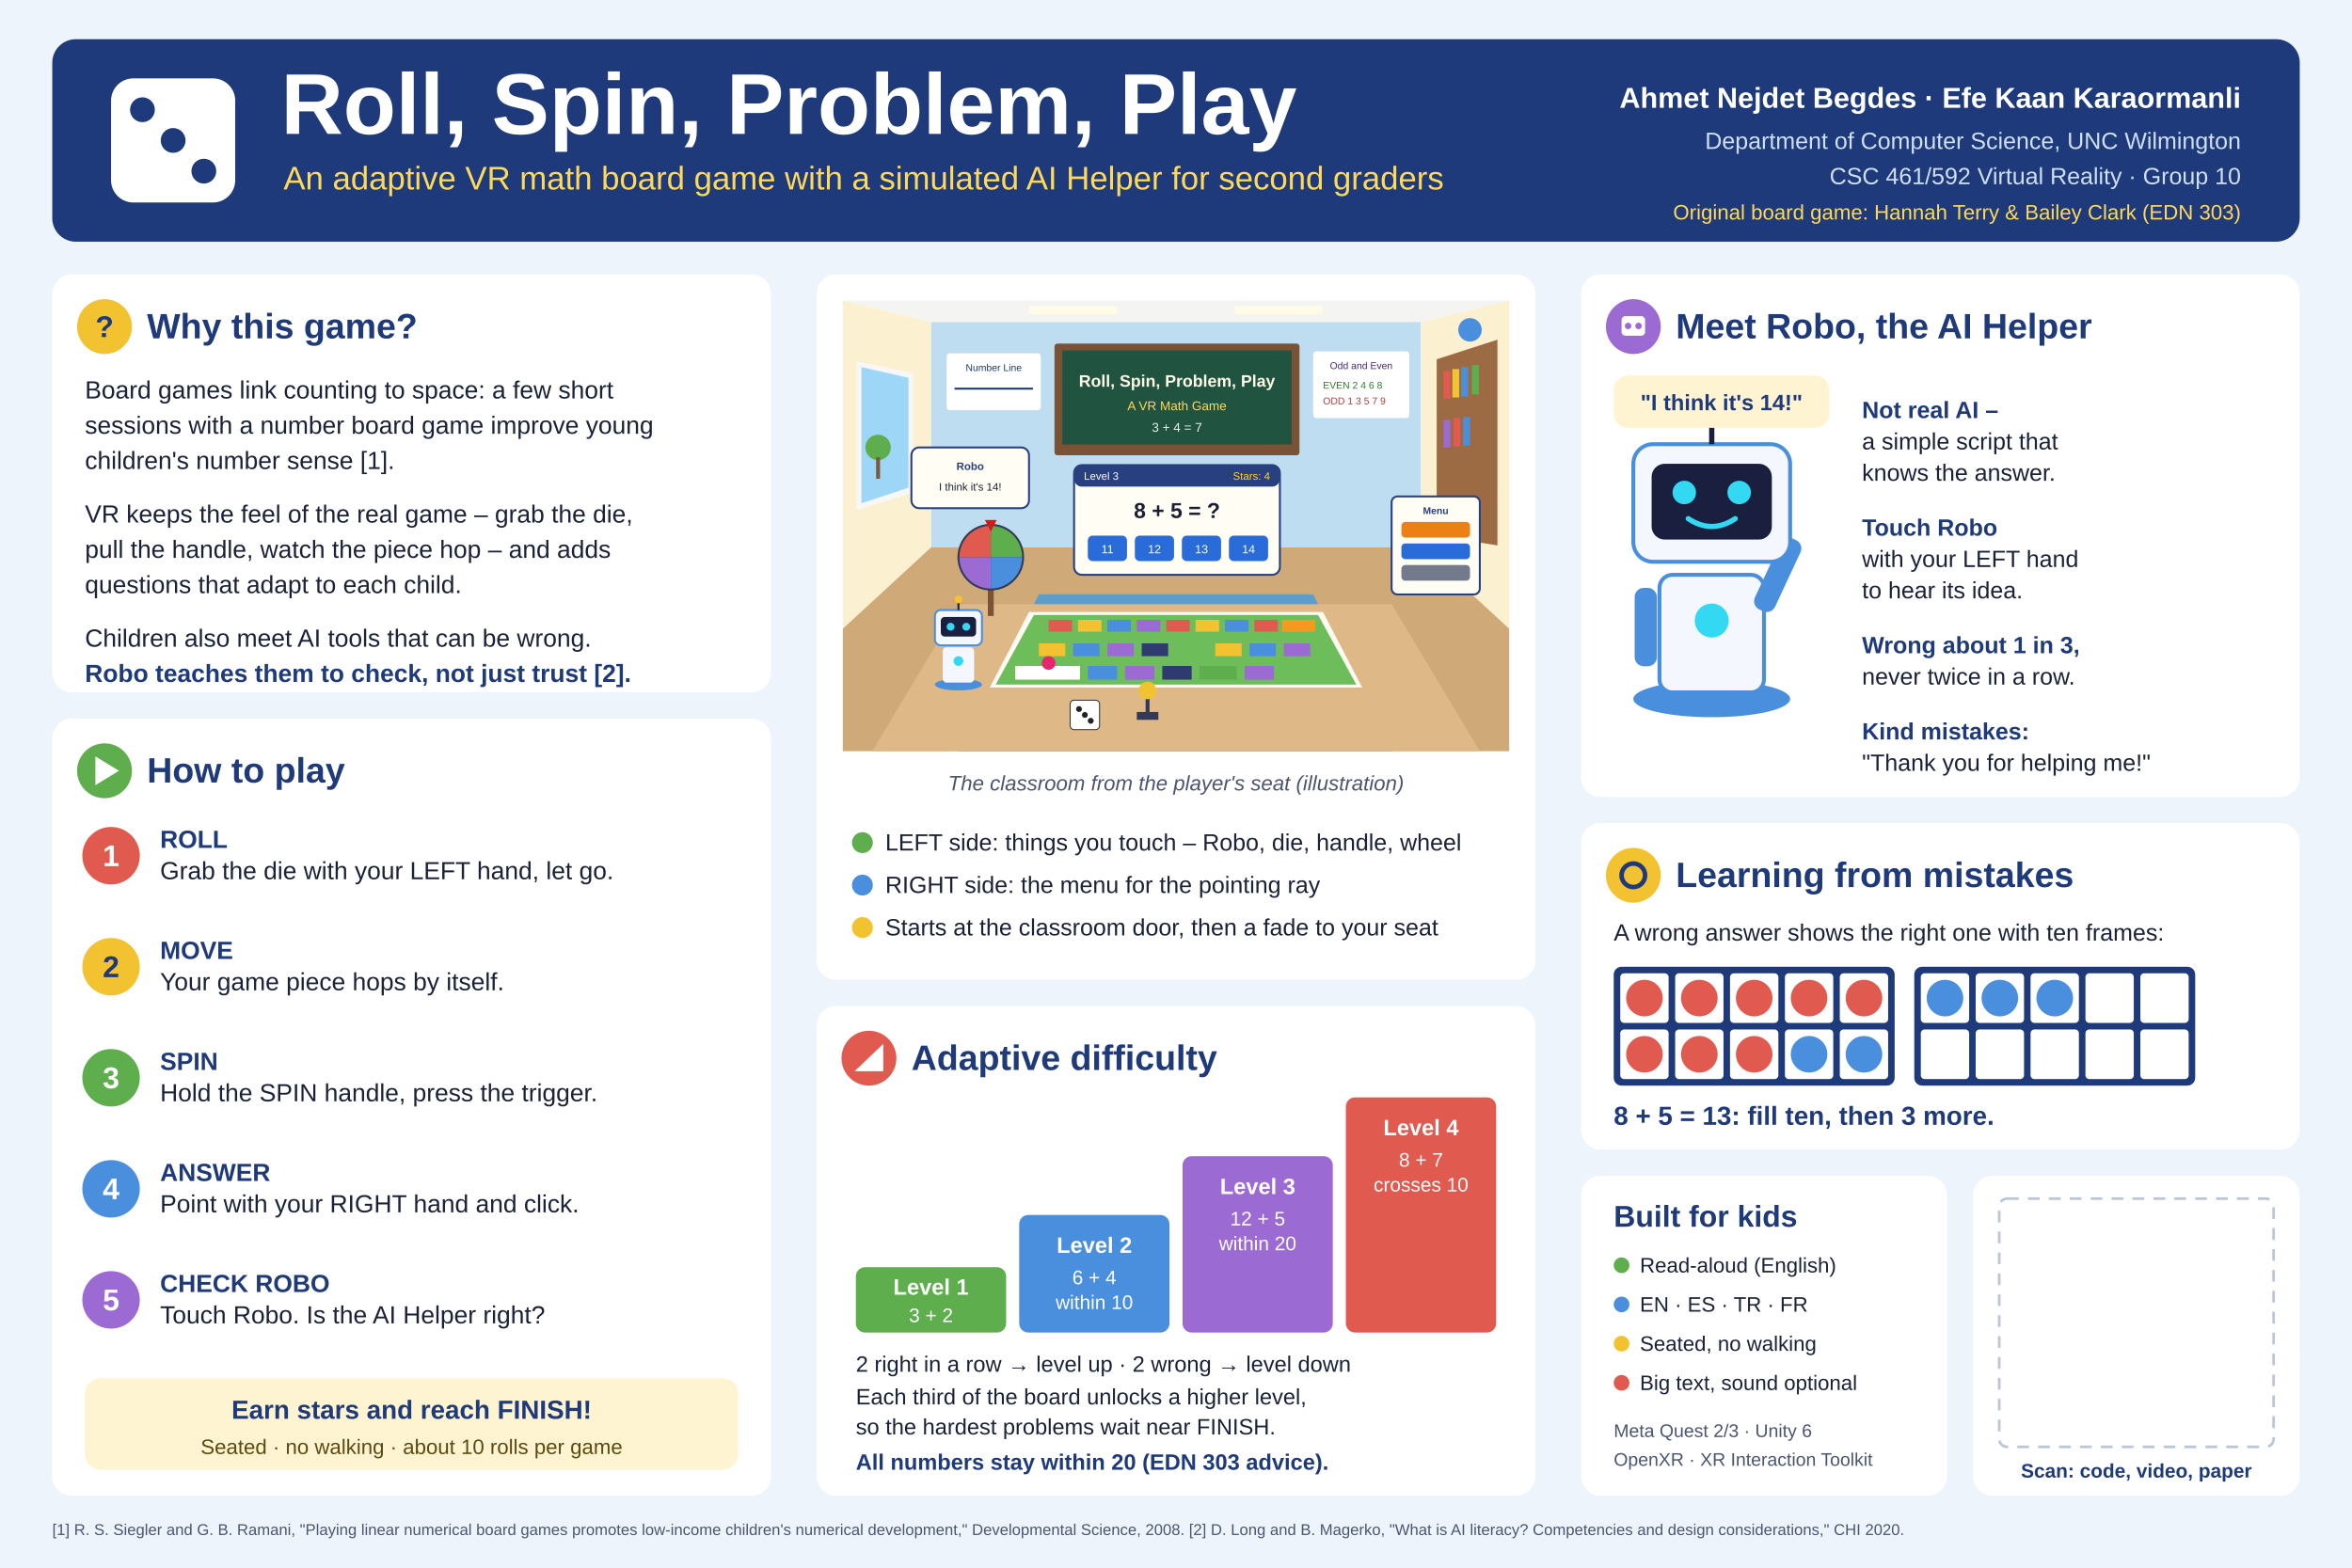
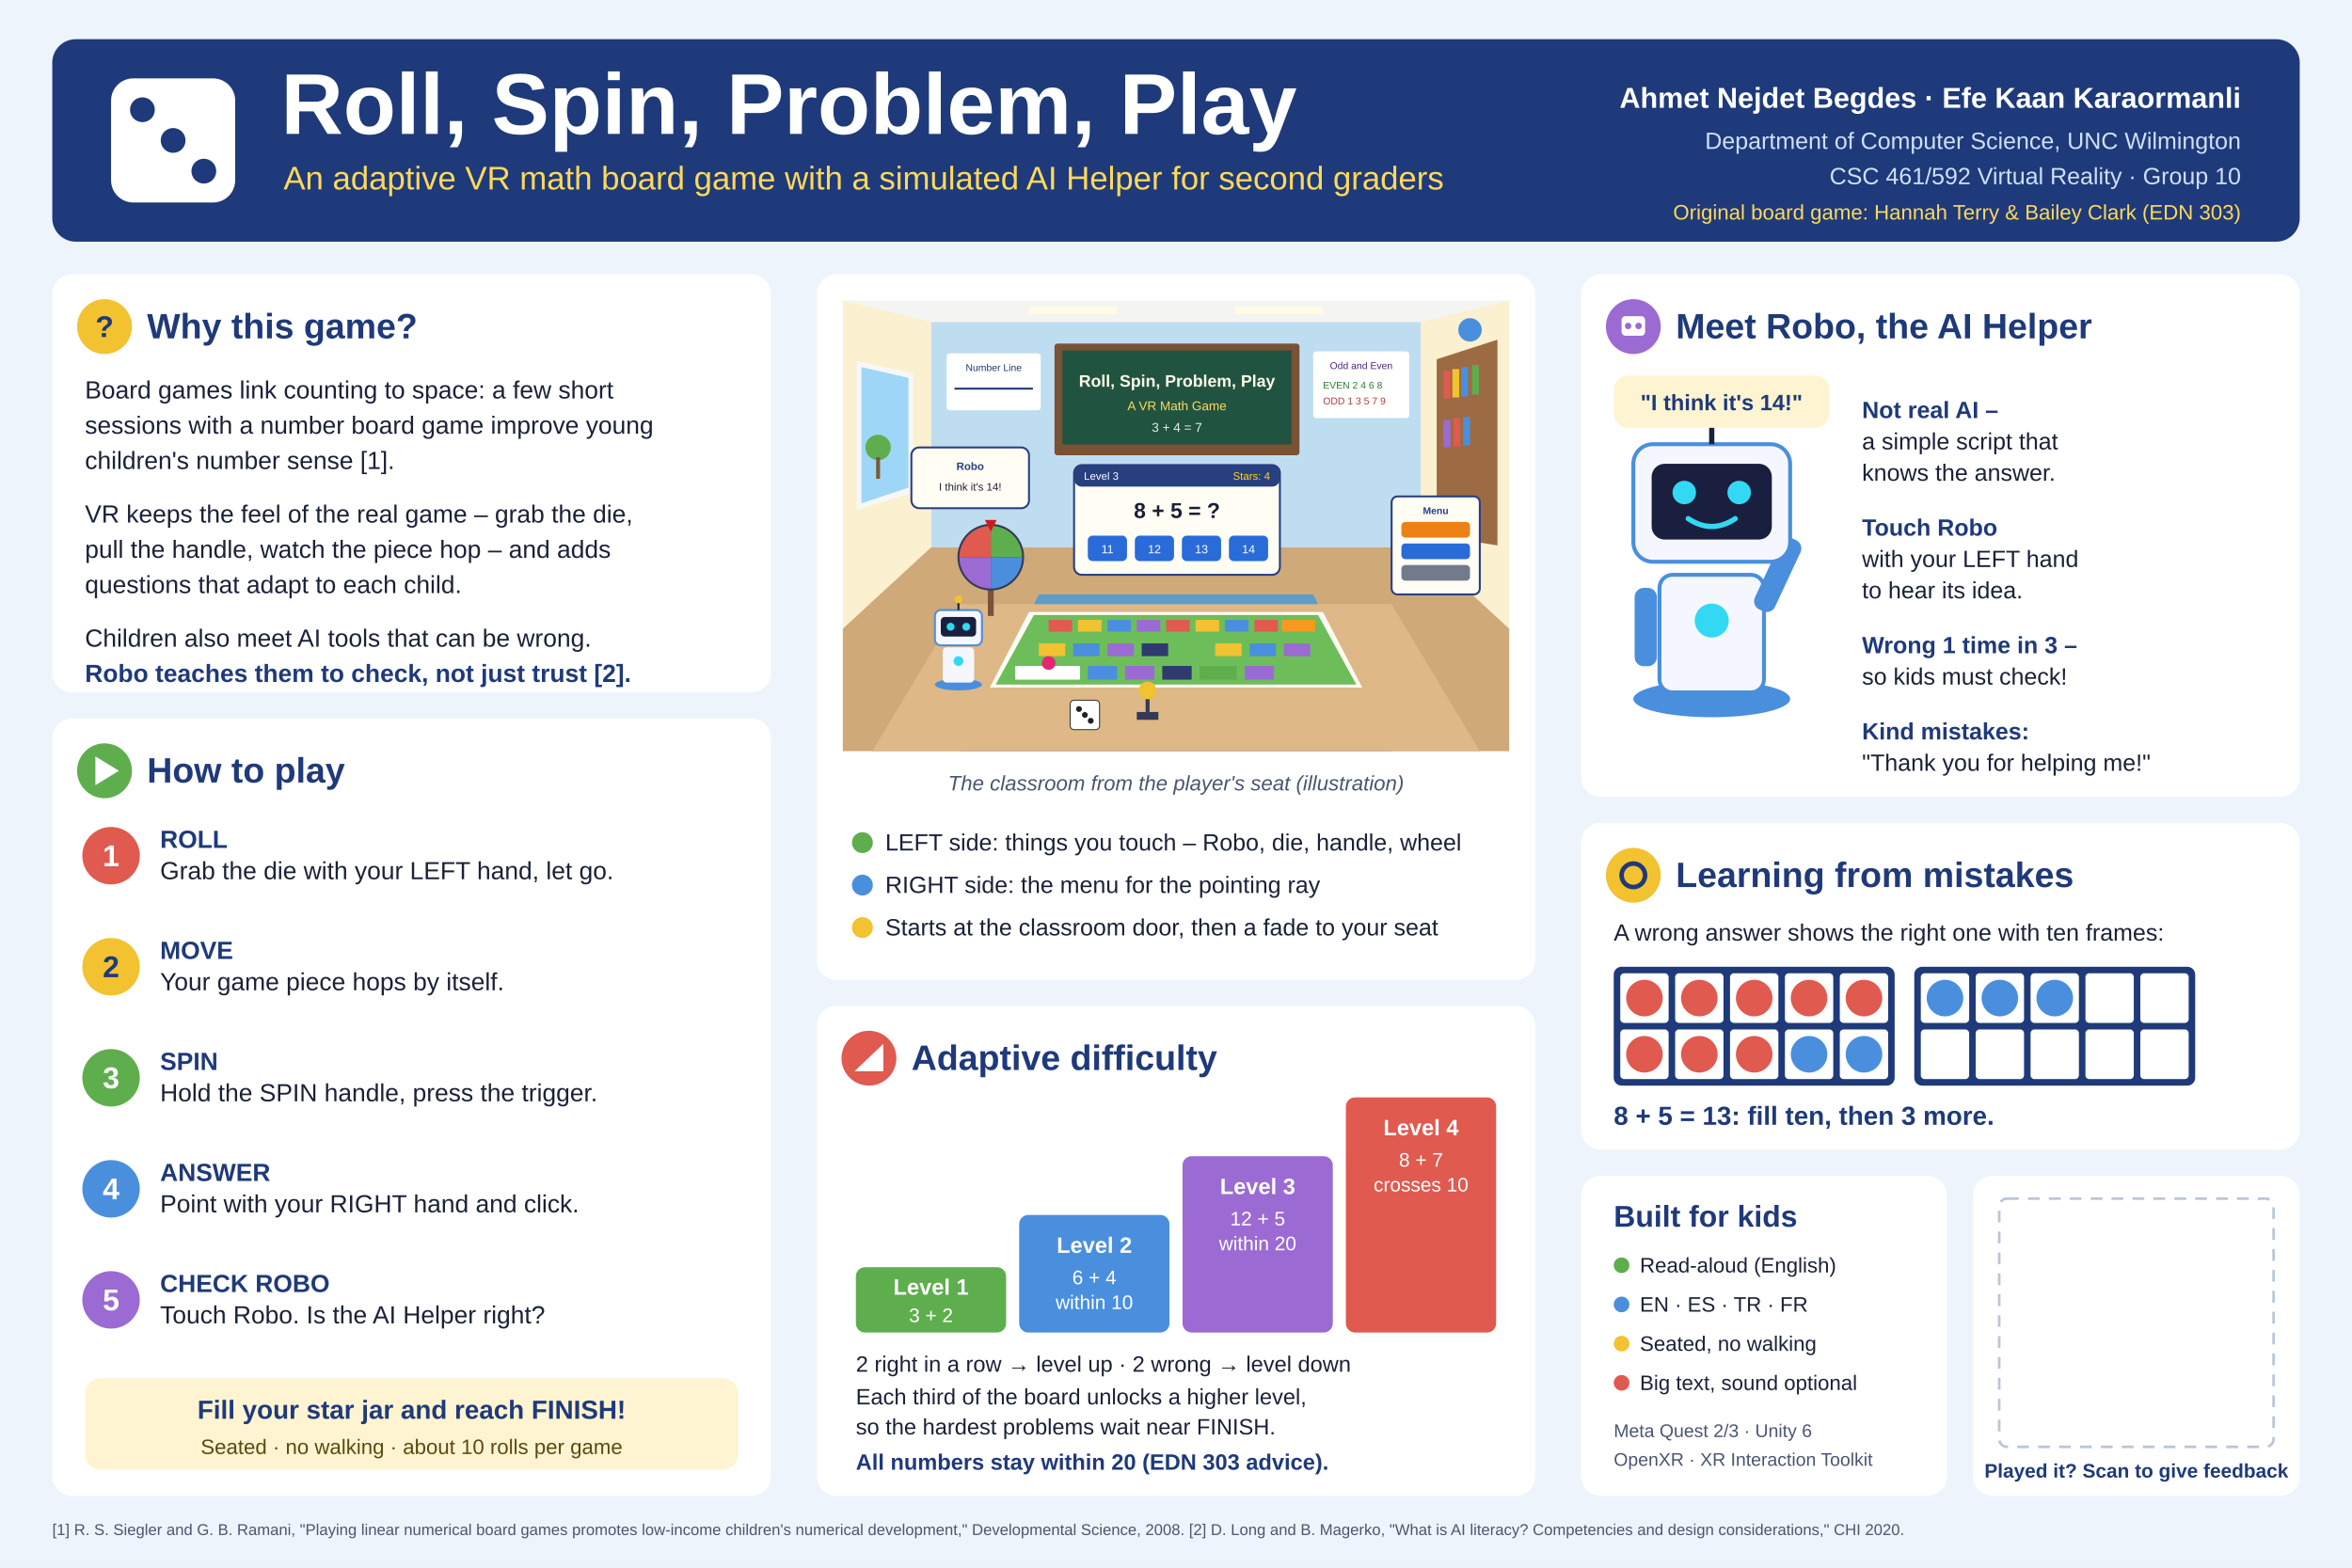
<svg xmlns="http://www.w3.org/2000/svg" width="36in" height="24in" viewBox="0 0 3600 2400" font-family="Arial, Helvetica, sans-serif">
  <rect x="0" y="0" width="3600" height="2400" fill="#EEF4FB" />
  <rect x="80" y="60" width="3440" height="310" rx="36" fill="#1F3A7A" />
  <g transform="translate(170 215)">
    <rect x="0" y="-95" width="190" height="190" rx="34" fill="#FFFFFF" />
    <circle cx="48" cy="-47" r="19" fill="#1F3A7A" />
    <circle cx="95" cy="0" r="19" fill="#1F3A7A" />
    <circle cx="142" cy="47" r="19" fill="#1F3A7A" />
  </g>
  <text x="430" y="205" font-size="132" font-weight="bold" fill="#FFFFFF">Roll, Spin, Problem, Play</text>
  <text x="434" y="290" font-size="50" fill="#FFD95A">An adaptive VR math board game with a simulated AI Helper for second graders</text>
  <text x="3430" y="165" font-size="44" font-weight="bold" fill="#FFFFFF" text-anchor="end">Ahmet Nejdet Begdes · Efe Kaan Karaormanli</text>
  <text x="3430" y="228" font-size="36" fill="#CFE0F7" text-anchor="end">Department of Computer Science, UNC Wilmington</text>
  <text x="3430" y="282" font-size="36" fill="#CFE0F7" text-anchor="end">CSC 461/592 Virtual Reality · Group 10</text>
  <text x="3430" y="336" font-size="32" fill="#FFD95A" text-anchor="end">Original board game: Hannah Terry &amp; Bailey Clark (EDN 303)</text>
  <rect x="80" y="420" width="1100" height="640" rx="30" fill="#FFFFFF" />
  <circle cx="160" cy="500" r="42" fill="#F2C230" />
  <text x="160" y="516" font-size="46" font-weight="bold" fill="#1F3A7A" text-anchor="middle">?</text>
  <text x="225" y="518" font-size="54" font-weight="bold" fill="#1F3A7A">Why this game?</text>
  <g font-size="38" fill="#1A2238">
    <text x="130" y="610">Board games link counting to space: a few short</text>
    <text x="130" y="664">sessions with a number board game improve young</text>
    <text x="130" y="718">children's number sense [1].</text>
    <text x="130" y="800">VR keeps the feel of the real game – grab the die,</text>
    <text x="130" y="854">pull the handle, watch the piece hop – and adds</text>
    <text x="130" y="908">questions that adapt to each child.</text>
    <text x="130" y="990">Children also meet AI tools that can be wrong.</text>
    <text x="130" y="1044" font-weight="bold" fill="#1F3A7A">Robo teaches them to check, not just trust [2].</text>
  </g>
  <rect x="80" y="1100" width="1100" height="1190" rx="30" fill="#FFFFFF" />
  <circle cx="160" cy="1180" r="42" fill="#5FAE4E" />
  <polygon points="146,1158 146,1202 182,1180" fill="#FFFFFF" />
  <text x="225" y="1198" font-size="54" font-weight="bold" fill="#1F3A7A">How to play</text>
  <g font-size="38" fill="#1A2238">
    <circle cx="170" cy="1310" r="44" fill="#E05A4F" />
    <text x="170" y="1326" font-size="46" font-weight="bold" fill="#FFFFFF" text-anchor="middle">1</text>
    <text x="245" y="1298" font-weight="bold" fill="#1F3A7A">ROLL</text>
    <text x="245" y="1346">Grab the die with your LEFT hand, let go.</text>
    <circle cx="170" cy="1480" r="44" fill="#F2C230" />
    <text x="170" y="1496" font-size="46" font-weight="bold" fill="#1F3A7A" text-anchor="middle">2</text>
    <text x="245" y="1468" font-weight="bold" fill="#1F3A7A">MOVE</text>
    <text x="245" y="1516">Your game piece hops by itself.</text>
    <circle cx="170" cy="1650" r="44" fill="#5FAE4E" />
    <text x="170" y="1666" font-size="46" font-weight="bold" fill="#FFFFFF" text-anchor="middle">3</text>
    <text x="245" y="1638" font-weight="bold" fill="#1F3A7A">SPIN</text>
    <text x="245" y="1686">Hold the SPIN handle, press the trigger.</text>
    <circle cx="170" cy="1820" r="44" fill="#4A8FDD" />
    <text x="170" y="1836" font-size="46" font-weight="bold" fill="#FFFFFF" text-anchor="middle">4</text>
    <text x="245" y="1808" font-weight="bold" fill="#1F3A7A">ANSWER</text>
    <text x="245" y="1856">Point with your RIGHT hand and click.</text>
    <circle cx="170" cy="1990" r="44" fill="#9B6BD3" />
    <text x="170" y="2006" font-size="46" font-weight="bold" fill="#FFFFFF" text-anchor="middle">5</text>
    <text x="245" y="1978" font-weight="bold" fill="#1F3A7A">CHECK ROBO</text>
    <text x="245" y="2026">Touch Robo. Is the AI Helper right?</text>
  </g>
  <rect x="130" y="2110" width="1000" height="140" rx="24" fill="#FFF4D1" />
-   <text x="630" y="2172" font-size="40" font-weight="bold" fill="#1F3A7A" text-anchor="middle">Earn stars and reach FINISH!</text>
+   <text x="630" y="2172" font-size="40" font-weight="bold" fill="#1F3A7A" text-anchor="middle">Fill your star jar and reach FINISH!</text>
  <text x="630" y="2226" font-size="32" fill="#5A4A10" text-anchor="middle">Seated · no walking · about 10 rolls per game</text>
  <rect x="1250" y="420" width="1100" height="1080" rx="30" fill="#FFFFFF" />
  <svg x="1290" y="460" width="1020" height="690" viewBox="0 0 680 460">
    <polygon points="0,0 680,0 590,22 90,22" fill="#F4F4F2" />
    <rect x="190" y="6" width="90" height="8" rx="2" fill="#FFFBE6" />
    <rect x="400" y="6" width="90" height="8" rx="2" fill="#FFFBE6" />
    <rect x="90" y="22" width="500" height="230" fill="#BFDDF0" />
    <polygon points="0,0 90,22 90,252 0,335" fill="#FBF0CF" />
    <polygon points="680,0 590,22 590,252 680,335" fill="#FBF0CF" />
    <polygon points="0,335 90,252 590,252 680,335 680,460 0,460" fill="#CFA978" />
    <polygon points="120,460 200,300 480,300 560,460" fill="#5E9CC9" />
    <polygon points="14,62 72,74 72,196 14,214" fill="#F7F7F5" />
    <polygon points="19,68 67,79 67,191 19,207" fill="#9ED6F7" />
    <circle cx="36" cy="150" r="13" fill="#5FAE4E" />
    <rect x="34" y="160" width="4" height="22" fill="#7A5A3A" />
    <rect x="216" y="44" width="250" height="114" rx="3" fill="#7A5236" />
    <rect x="224" y="51" width="234" height="96" fill="#215440" />
    <text x="341" y="88" text-anchor="middle" font-size="17" fill="#FFFBEA" font-weight="bold">Roll, Spin, Problem, Play</text>
    <text x="341" y="112" text-anchor="middle" font-size="13" fill="#FFD95A">A VR Math Game</text>
    <text x="341" y="134" text-anchor="middle" font-size="13" fill="#E8F0E8">3 + 4 = 7</text>
    <rect x="106" y="54" width="96" height="58" rx="3" fill="#FFFFFF" />
    <line x1="114" y1="90" x2="194" y2="90" stroke="#1E3A6E" stroke-width="2" />
    <text x="154" y="72" text-anchor="middle" font-size="10" fill="#1E3A6E">Number Line</text>
    <rect x="480" y="52" width="98" height="68" rx="3" fill="#FFFFFF" />
    <text x="529" y="70" text-anchor="middle" font-size="10" fill="#4B2777">Odd and Even</text>
    <text x="490" y="90" font-size="10" fill="#2F7A2F">EVEN 2 4 6 8</text>
    <text x="490" y="106" font-size="10" fill="#B23A3A">ODD 1 3 5 7 9</text>
    <circle cx="341" cy="30" r="0" fill="none" />
    <polygon points="606,60 668,40 668,250 606,240" fill="#9C6B43" />
    <rect x="613" y="72" width="7" height="28" fill="#E05A4F" />
    <rect x="622" y="70" width="7" height="29" fill="#F2C230" />
    <rect x="631" y="68" width="7" height="30" fill="#4A8FDD" />
    <rect x="642" y="66" width="7" height="30" fill="#5FAE4E" />
    <rect x="613" y="122" width="7" height="28" fill="#9B6BD3" />
    <rect x="623" y="120" width="7" height="29" fill="#E05A4F" />
    <rect x="633" y="119" width="7" height="29" fill="#4A8FDD" />
    <circle cx="640" cy="30" r="12" fill="#4A8FDD" />
    <polygon points="120,310 560,310 650,460 30,460" fill="#DEB887" />
    <polygon points="190,318 490,318 530,395 150,395" fill="#FFFDF4" />
    <polygon points="195,321 485,321 524,392 156,392" fill="#6DBE5A" />
    <g fill="#E05A4F">
      <rect x="210" y="326" width="24" height="12" />
      <rect x="330" y="326" width="24" height="12" />
      <rect x="420" y="326" width="24" height="12" />
    </g>
    <g fill="#F2C230">
      <rect x="240" y="326" width="24" height="12" />
      <rect x="360" y="326" width="24" height="12" />
      <rect x="200" y="350" width="27" height="13" />
      <rect x="380" y="350" width="27" height="13" />
    </g>
    <g fill="#4A8FDD">
      <rect x="270" y="326" width="24" height="12" />
      <rect x="390" y="326" width="24" height="12" />
      <rect x="235" y="350" width="27" height="13" />
      <rect x="415" y="350" width="27" height="13" />
      <rect x="250" y="373" width="30" height="14" />
    </g>
    <g fill="#9B6BD3">
      <rect x="300" y="326" width="24" height="12" />
      <rect x="270" y="350" width="27" height="13" />
      <rect x="450" y="350" width="27" height="13" />
      <rect x="288" y="373" width="30" height="14" />
      <rect x="410" y="373" width="30" height="14" />
    </g>
    <g fill="#2F3A6E">
      <rect x="305" y="350" width="27" height="13" />
      <rect x="326" y="373" width="30" height="14" />
    </g>
    <rect x="448" y="326" width="34" height="12" fill="#F59A1E" />
    <rect x="176" y="373" width="66" height="14" fill="#FFFFFF" />
    <rect x="364" y="373" width="38" height="14" fill="#5FAE4E" />
    <circle cx="210" cy="370" r="7" fill="#E6266F" />
    <rect x="232" y="408" width="30" height="30" rx="4" fill="#FFFFFF" stroke="#333333" stroke-width="1" />
    <circle cx="241" cy="417" r="3" fill="#222222" />
    <circle cx="253" cy="429" r="3" fill="#222222" />
    <circle cx="247" cy="423" r="3" fill="#222222" />
    <rect x="300" y="420" width="22" height="8" fill="#333A55" />
    <rect x="309" y="400" width="4" height="22" fill="#333A55" />
    <circle cx="311" cy="398" r="9" fill="#F2C230" />
    <rect x="148" y="282" width="6" height="40" fill="#7A5236" />
    <circle cx="151" cy="262" r="34" fill="#333A55" />
    <path d="M151 262 L151 230 A32 32 0 0 1 183 262 Z" fill="#5FAE4E" />
    <path d="M151 262 L183 262 A32 32 0 0 1 151 294 Z" fill="#4A8FDD" />
    <path d="M151 262 L151 294 A32 32 0 0 1 119 262 Z" fill="#9B6BD3" />
    <path d="M151 262 L119 262 A32 32 0 0 1 151 230 Z" fill="#E05A4F" />
    <polygon points="145,224 157,224 151,236" fill="#D11A1A" />
    <g transform="translate(118 330)">
      <ellipse cx="0" cy="62" rx="24" ry="6" fill="#4A8FDD" />
      <rect x="-16" y="24" width="32" height="36" rx="4" fill="#F5F7FF" />
      <circle cx="0" cy="38" r="5" fill="#33D9F2" />
      <rect x="-24" y="-14" width="48" height="36" rx="6" fill="#F5F7FF" stroke="#4A8FDD" stroke-width="2" />
      <rect x="-18" y="-7" width="36" height="20" rx="4" fill="#1A1F40" />
      <circle cx="-8" cy="3" r="4" fill="#33D9F2" />
      <circle cx="8" cy="3" r="4" fill="#33D9F2" />
      <line x1="0" y1="-14" x2="0" y2="-22" stroke="#1A1F40" stroke-width="2" />
      <circle cx="0" cy="-25" r="4" fill="#F2C230" />
    </g>
    <rect x="70" y="150" width="120" height="62" rx="8" fill="#FFFDF4" stroke="#283F80" stroke-width="2" />
    <text x="130" y="173" text-anchor="middle" font-size="11" fill="#283F80" font-weight="bold">Robo</text>
    <text x="130" y="194" text-anchor="middle" font-size="11" fill="#1A1F33">I think it's 14!</text>
    <rect x="236" y="168" width="210" height="112" rx="8" fill="#FFFDF4" stroke="#283F80" stroke-width="2" />
    <rect x="236" y="168" width="210" height="22" rx="8" fill="#283F80" />
    <text x="246" y="183" font-size="11" fill="#FFFFFF">Level 3</text>
    <text x="436" y="183" text-anchor="end" font-size="11" fill="#FFD61A">Stars: 4</text>
    <text x="341" y="222" text-anchor="middle" font-size="22" fill="#1A1F33" font-weight="bold">8 + 5 = ?</text>
    <g fill="#296BD9">
      <rect x="250" y="240" width="40" height="26" rx="5" />
      <rect x="298" y="240" width="40" height="26" rx="5" />
      <rect x="346" y="240" width="40" height="26" rx="5" />
      <rect x="394" y="240" width="40" height="26" rx="5" />
    </g>
    <g font-size="12" fill="#FFFFFF" text-anchor="middle">
      <text x="270" y="258">11</text>
      <text x="318" y="258">12</text>
      <text x="366" y="258">13</text>
      <text x="414" y="258">14</text>
    </g>
    <rect x="560" y="200" width="90" height="100" rx="6" fill="#FFFDF4" stroke="#283F80" stroke-width="2" />
    <text x="605" y="218" text-anchor="middle" font-size="10" fill="#283F80" font-weight="bold">Menu</text>
    <rect x="570" y="226" width="70" height="16" rx="4" fill="#ED8014" />
    <rect x="570" y="248" width="70" height="16" rx="4" fill="#296BD9" />
    <rect x="570" y="270" width="70" height="16" rx="4" fill="#737A8C" />
  </svg>
  <text x="1800" y="1210" font-size="32" fill="#4A5570" text-anchor="middle" font-style="italic">The classroom from the player's seat (illustration)</text>
  <g font-size="36" fill="#1A2238">
    <circle cx="1320" cy="1290" r="16" fill="#5FAE4E" />
    <text x="1355" y="1302">LEFT side: things you touch – Robo, die, handle, wheel</text>
    <circle cx="1320" cy="1355" r="16" fill="#4A8FDD" />
    <text x="1355" y="1367">RIGHT side: the menu for the pointing ray</text>
    <circle cx="1320" cy="1420" r="16" fill="#F2C230" />
    <text x="1355" y="1432">Starts at the classroom door, then a fade to your seat</text>
  </g>
  <rect x="1250" y="1540" width="1100" height="750" rx="30" fill="#FFFFFF" />
  <circle cx="1330" cy="1620" r="42" fill="#E05A4F" />
  <polygon points="1308,1640 1352,1640 1352,1598" fill="#FFFFFF" />
  <text x="1395" y="1638" font-size="54" font-weight="bold" fill="#1F3A7A">Adaptive difficulty</text>
  <g font-size="34" font-weight="bold" fill="#FFFFFF" text-anchor="middle">
    <rect x="1310" y="1940" width="230" height="100" rx="14" fill="#5FAE4E" />
    <text x="1425" y="1982">Level 1</text>
    <rect x="1560" y="1860" width="230" height="180" rx="14" fill="#4A8FDD" />
    <text x="1675" y="1918">Level 2</text>
    <rect x="1810" y="1770" width="230" height="270" rx="14" fill="#9B6BD3" />
    <text x="1925" y="1828">Level 3</text>
    <rect x="2060" y="1680" width="230" height="360" rx="14" fill="#E05A4F" />
    <text x="2175" y="1738">Level 4</text>
  </g>
  <g font-size="30" fill="#FFFFFF" text-anchor="middle">
    <text x="1425" y="2024">3 + 2</text>
    <text x="1675" y="1966">6 + 4</text>
    <text x="1675" y="2004">within 10</text>
    <text x="1925" y="1876">12 + 5</text>
    <text x="1925" y="1914">within 20</text>
    <text x="2175" y="1786">8 + 7</text>
    <text x="2175" y="1824">crosses 10</text>
  </g>
  <g font-size="34" fill="#1A2238">
    <text x="1310" y="2100">2 right in a row → level up · 2 wrong → level down</text>
    <text x="1310" y="2150">Each third of the board unlocks a higher level,</text>
    <text x="1310" y="2196">so the hardest problems wait near FINISH.</text>
    <text x="1310" y="2250" font-weight="bold" fill="#1F3A7A">All numbers stay within 20 (EDN 303 advice).</text>
  </g>
  <rect x="2420" y="420" width="1100" height="800" rx="30" fill="#FFFFFF" />
  <circle cx="2500" cy="500" r="42" fill="#9B6BD3" />
  <rect x="2482" y="484" width="36" height="30" rx="6" fill="#FFFFFF" />
  <circle cx="2492" cy="499" r="5" fill="#9B6BD3" />
  <circle cx="2508" cy="499" r="5" fill="#9B6BD3" />
  <text x="2565" y="518" font-size="54" font-weight="bold" fill="#1F3A7A">Meet Robo, the AI Helper</text>
  <g transform="translate(2620 800)">
    <ellipse cx="0" cy="270" rx="120" ry="28" fill="#4A8FDD" />
    <rect x="-80" y="80" width="160" height="180" rx="20" fill="#F5F7FF" stroke="#4A8FDD" stroke-width="6" />
    <circle cx="0" cy="150" r="26" fill="#33D9F2" />
    <rect x="-118" y="100" width="34" height="120" rx="14" fill="#4A8FDD" />
    <rect x="84" y="20" width="34" height="120" rx="14" fill="#4A8FDD" transform="rotate(25 101 80)" />
    <rect x="-120" y="-120" width="240" height="180" rx="30" fill="#F5F7FF" stroke="#4A8FDD" stroke-width="6" />
    <rect x="-92" y="-90" width="184" height="116" rx="20" fill="#1A1F40" />
    <circle cx="-42" cy="-46" r="18" fill="#33D9F2" />
    <circle cx="42" cy="-46" r="18" fill="#33D9F2" />
    <path d="M -36 -6 Q 0 18 36 -6" stroke="#33D9F2" stroke-width="8" fill="none" stroke-linecap="round" />
    <line x1="0" y1="-120" x2="0" y2="-160" stroke="#1A1F40" stroke-width="8" />
    <circle cx="0" cy="-172" r="18" fill="#F2C230" />
  </g>
  <rect x="2470" y="575" width="330" height="80" rx="22" fill="#FFF4D1" />
  <text x="2635" y="628" font-size="34" font-weight="bold" fill="#1F3A7A" text-anchor="middle">"I think it's 14!"</text>
  <g font-size="36" fill="#1A2238">
    <text x="2850" y="640" font-weight="bold" fill="#1F3A7A">Not real AI –</text>
    <text x="2850" y="688">a simple script that</text>
    <text x="2850" y="736">knows the answer.</text>
    <text x="2850" y="820" font-weight="bold" fill="#1F3A7A">Touch Robo</text>
    <text x="2850" y="868">with your LEFT hand</text>
    <text x="2850" y="916">to hear its idea.</text>
-     <text x="2850" y="1000" font-weight="bold" fill="#1F3A7A">Wrong about 1 in 3,</text>
-     <text x="2850" y="1048">never twice in a row.</text>
+     <text x="2850" y="1000" font-weight="bold" fill="#1F3A7A">Wrong 1 time in 3 –</text>
+     <text x="2850" y="1048">so kids must check!</text>
    <text x="2850" y="1132" font-weight="bold" fill="#1F3A7A">Kind mistakes:</text>
    <text x="2850" y="1180">"Thank you for helping me!"</text>
  </g>
  <rect x="2420" y="1260" width="1100" height="500" rx="30" fill="#FFFFFF" />
  <circle cx="2500" cy="1340" r="42" fill="#F2C230" />
  <circle cx="2500" cy="1340" r="18" fill="none" stroke="#1F3A7A" stroke-width="7" />
  <text x="2565" y="1358" font-size="54" font-weight="bold" fill="#1F3A7A">Learning from mistakes</text>
  <text x="2470" y="1440" font-size="36" fill="#1A2238">A wrong answer shows the right one with ten frames:</text>
  <g>
    <rect x="2470" y="1480" width="430" height="182" rx="12" fill="#1F3A7A" />
    <rect x="2930" y="1480" width="430" height="182" rx="12" fill="#1F3A7A" />
    <g fill="#FFFFFF">
      <rect x="2480" y="1490" width="74" height="76" rx="6" />
      <rect x="2564" y="1490" width="74" height="76" rx="6" />
      <rect x="2648" y="1490" width="74" height="76" rx="6" />
      <rect x="2732" y="1490" width="74" height="76" rx="6" />
      <rect x="2816" y="1490" width="74" height="76" rx="6" />
      <rect x="2480" y="1576" width="74" height="76" rx="6" />
      <rect x="2564" y="1576" width="74" height="76" rx="6" />
      <rect x="2648" y="1576" width="74" height="76" rx="6" />
      <rect x="2732" y="1576" width="74" height="76" rx="6" />
      <rect x="2816" y="1576" width="74" height="76" rx="6" />
      <rect x="2940" y="1490" width="74" height="76" rx="6" />
      <rect x="3024" y="1490" width="74" height="76" rx="6" />
      <rect x="3108" y="1490" width="74" height="76" rx="6" />
      <rect x="3192" y="1490" width="74" height="76" rx="6" />
      <rect x="3276" y="1490" width="74" height="76" rx="6" />
      <rect x="2940" y="1576" width="74" height="76" rx="6" />
      <rect x="3024" y="1576" width="74" height="76" rx="6" />
      <rect x="3108" y="1576" width="74" height="76" rx="6" />
      <rect x="3192" y="1576" width="74" height="76" rx="6" />
      <rect x="3276" y="1576" width="74" height="76" rx="6" />
    </g>
    <g fill="#E05A4F">
      <circle cx="2517" cy="1528" r="28" />
      <circle cx="2601" cy="1528" r="28" />
      <circle cx="2685" cy="1528" r="28" />
      <circle cx="2769" cy="1528" r="28" />
      <circle cx="2853" cy="1528" r="28" />
      <circle cx="2517" cy="1614" r="28" />
      <circle cx="2601" cy="1614" r="28" />
      <circle cx="2685" cy="1614" r="28" />
    </g>
    <g fill="#4A8FDD">
      <circle cx="2769" cy="1614" r="28" />
      <circle cx="2853" cy="1614" r="28" />
      <circle cx="2977" cy="1528" r="28" />
      <circle cx="3061" cy="1528" r="28" />
      <circle cx="3145" cy="1528" r="28" />
    </g>
  </g>
  <text x="2470" y="1722" font-size="40" font-weight="bold" fill="#1F3A7A">8 + 5 = 13: fill ten, then 3 more.</text>
  <rect x="2420" y="1800" width="560" height="490" rx="30" fill="#FFFFFF" />
  <text x="2470" y="1878" font-size="46" font-weight="bold" fill="#1F3A7A">Built for kids</text>
  <g font-size="32" fill="#1A2238">
    <circle cx="2482" cy="1937" r="12" fill="#5FAE4E" />
    <text x="2510" y="1948">Read-aloud (English)</text>
    <circle cx="2482" cy="1997" r="12" fill="#4A8FDD" />
    <text x="2510" y="2008">EN · ES · TR · FR</text>
    <circle cx="2482" cy="2057" r="12" fill="#F2C230" />
    <text x="2510" y="2068">Seated, no walking</text>
    <circle cx="2482" cy="2117" r="12" fill="#E05A4F" />
    <text x="2510" y="2128">Big text, sound optional</text>
  </g>
  <text x="2470" y="2200" font-size="28" fill="#4A5570">Meta Quest 2/3 · Unity 6</text>
  <text x="2470" y="2244" font-size="28" fill="#4A5570">OpenXR · XR Interaction Toolkit</text>
  <rect x="3020" y="1800" width="500" height="490" rx="30" fill="#FFFFFF" />
  <rect x="3060" y="1835" width="420" height="380" rx="12" fill="#FFFFFF" stroke="#B9C6DA" stroke-width="4" stroke-dasharray="18 14" />
-   <text x="3270" y="2262" font-size="30" font-weight="bold" fill="#1F3A7A" text-anchor="middle">Scan: code, video, paper</text>
+   <text x="3270" y="2262" font-size="30" font-weight="bold" fill="#1F3A7A" text-anchor="middle">Played it? Scan to give feedback</text>
  <text x="80" y="2350" font-size="24" fill="#4A5570">[1] R. S. Siegler and G. B. Ramani, "Playing linear numerical board games promotes low-income children's numerical development," Developmental Science, 2008.   [2] D. Long and B. Magerko, "What is AI literacy? Competencies and design considerations," CHI 2020.</text>
</svg>
